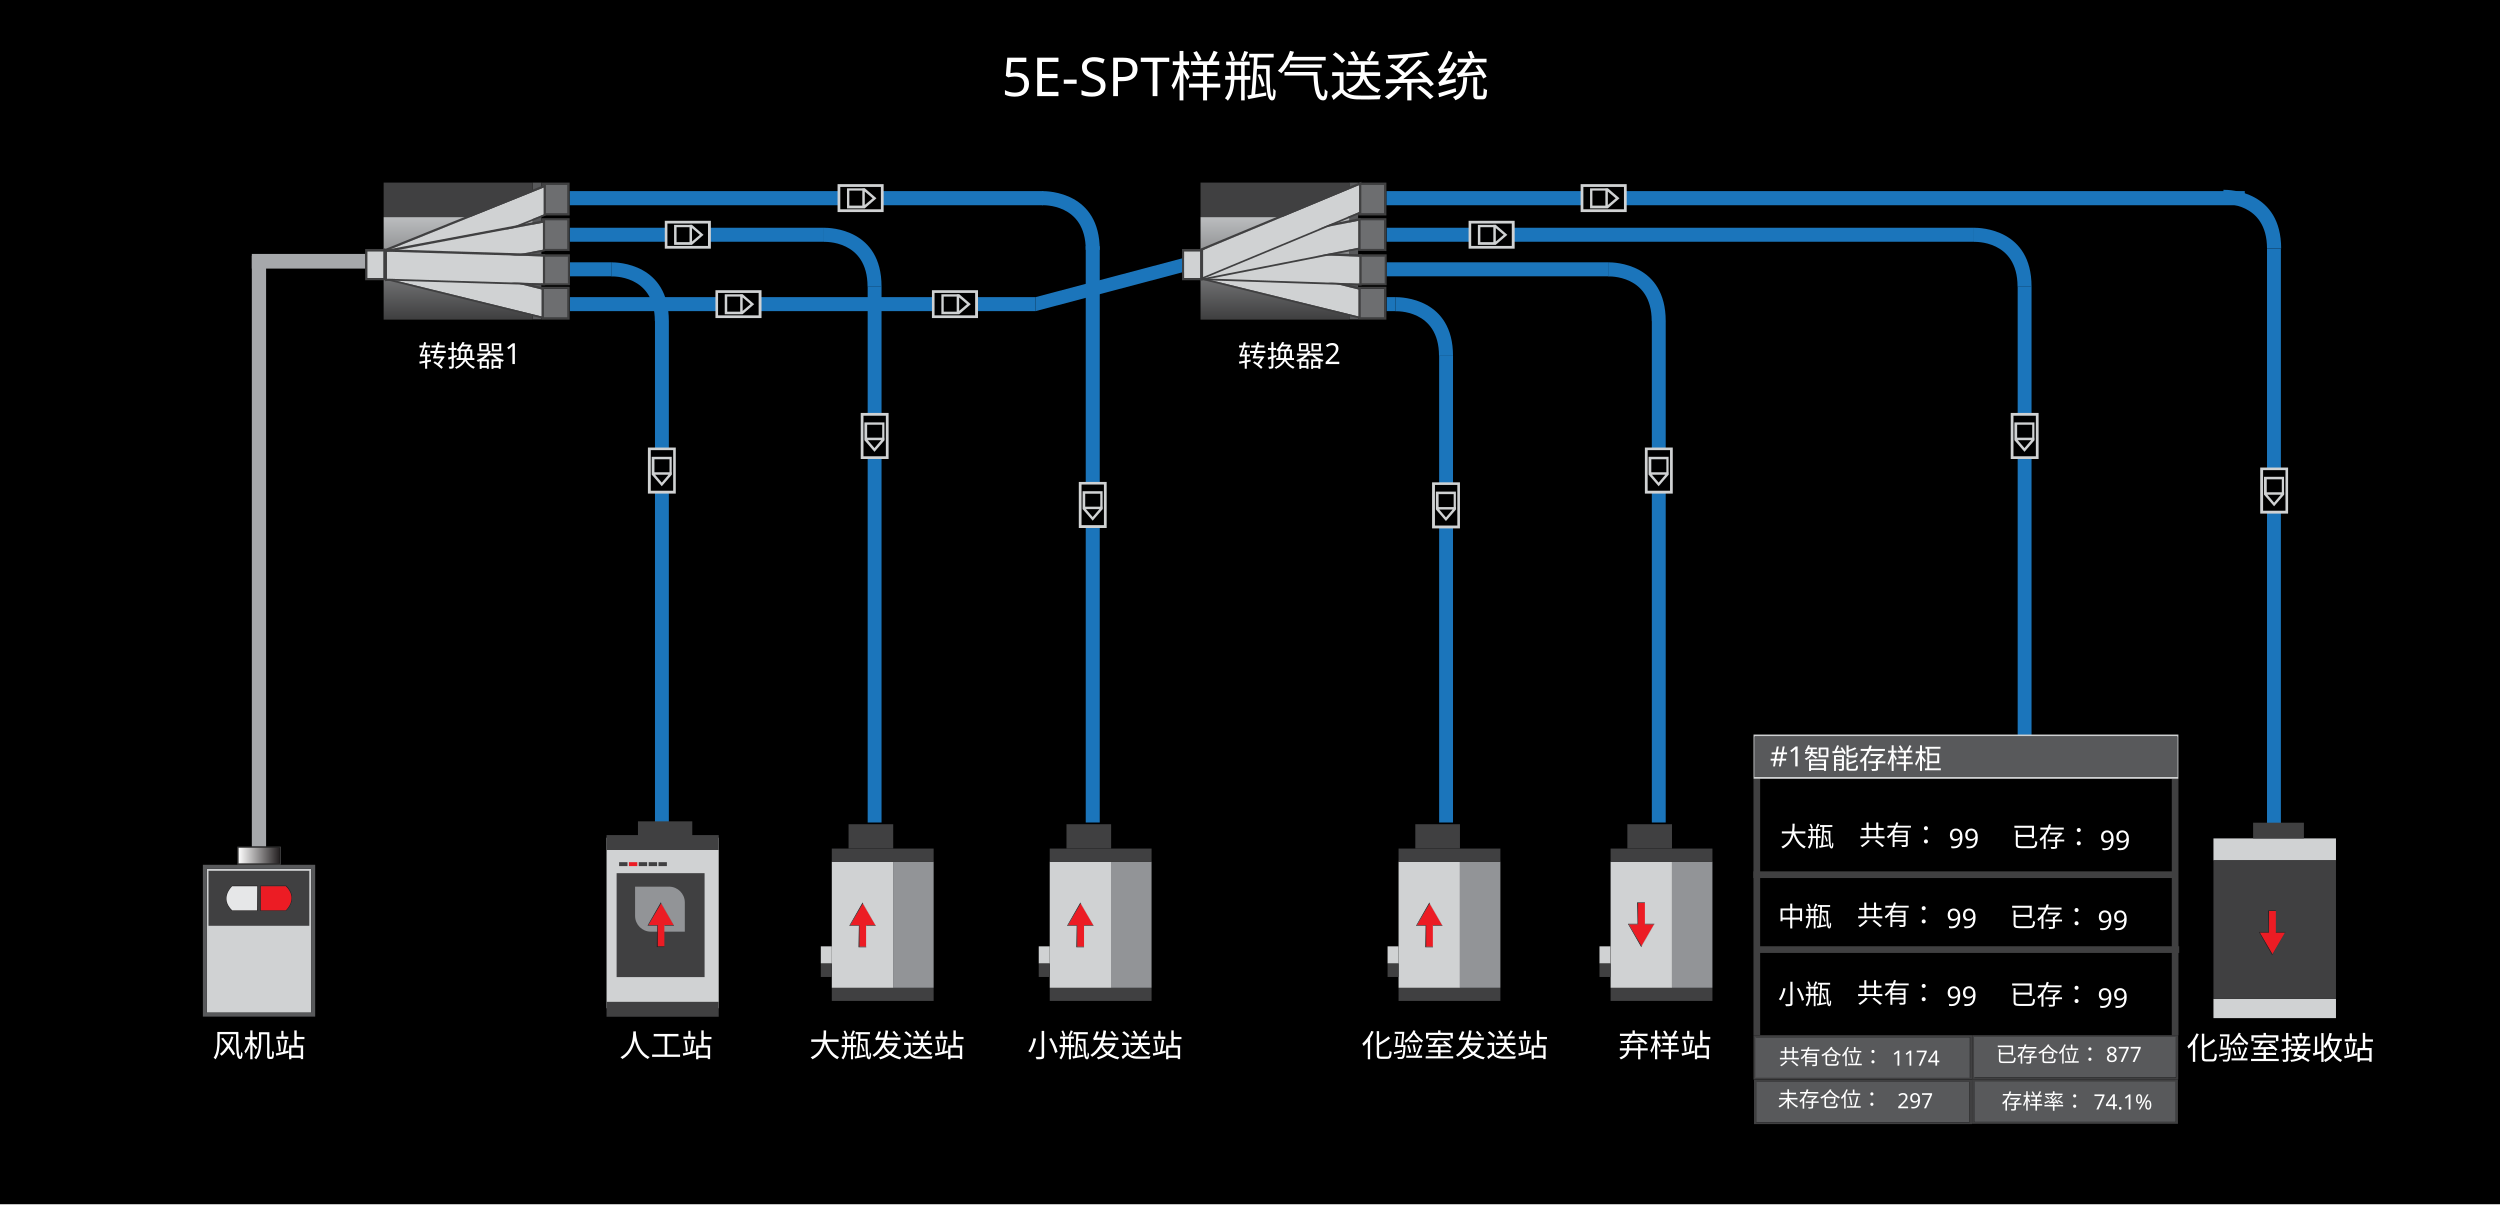
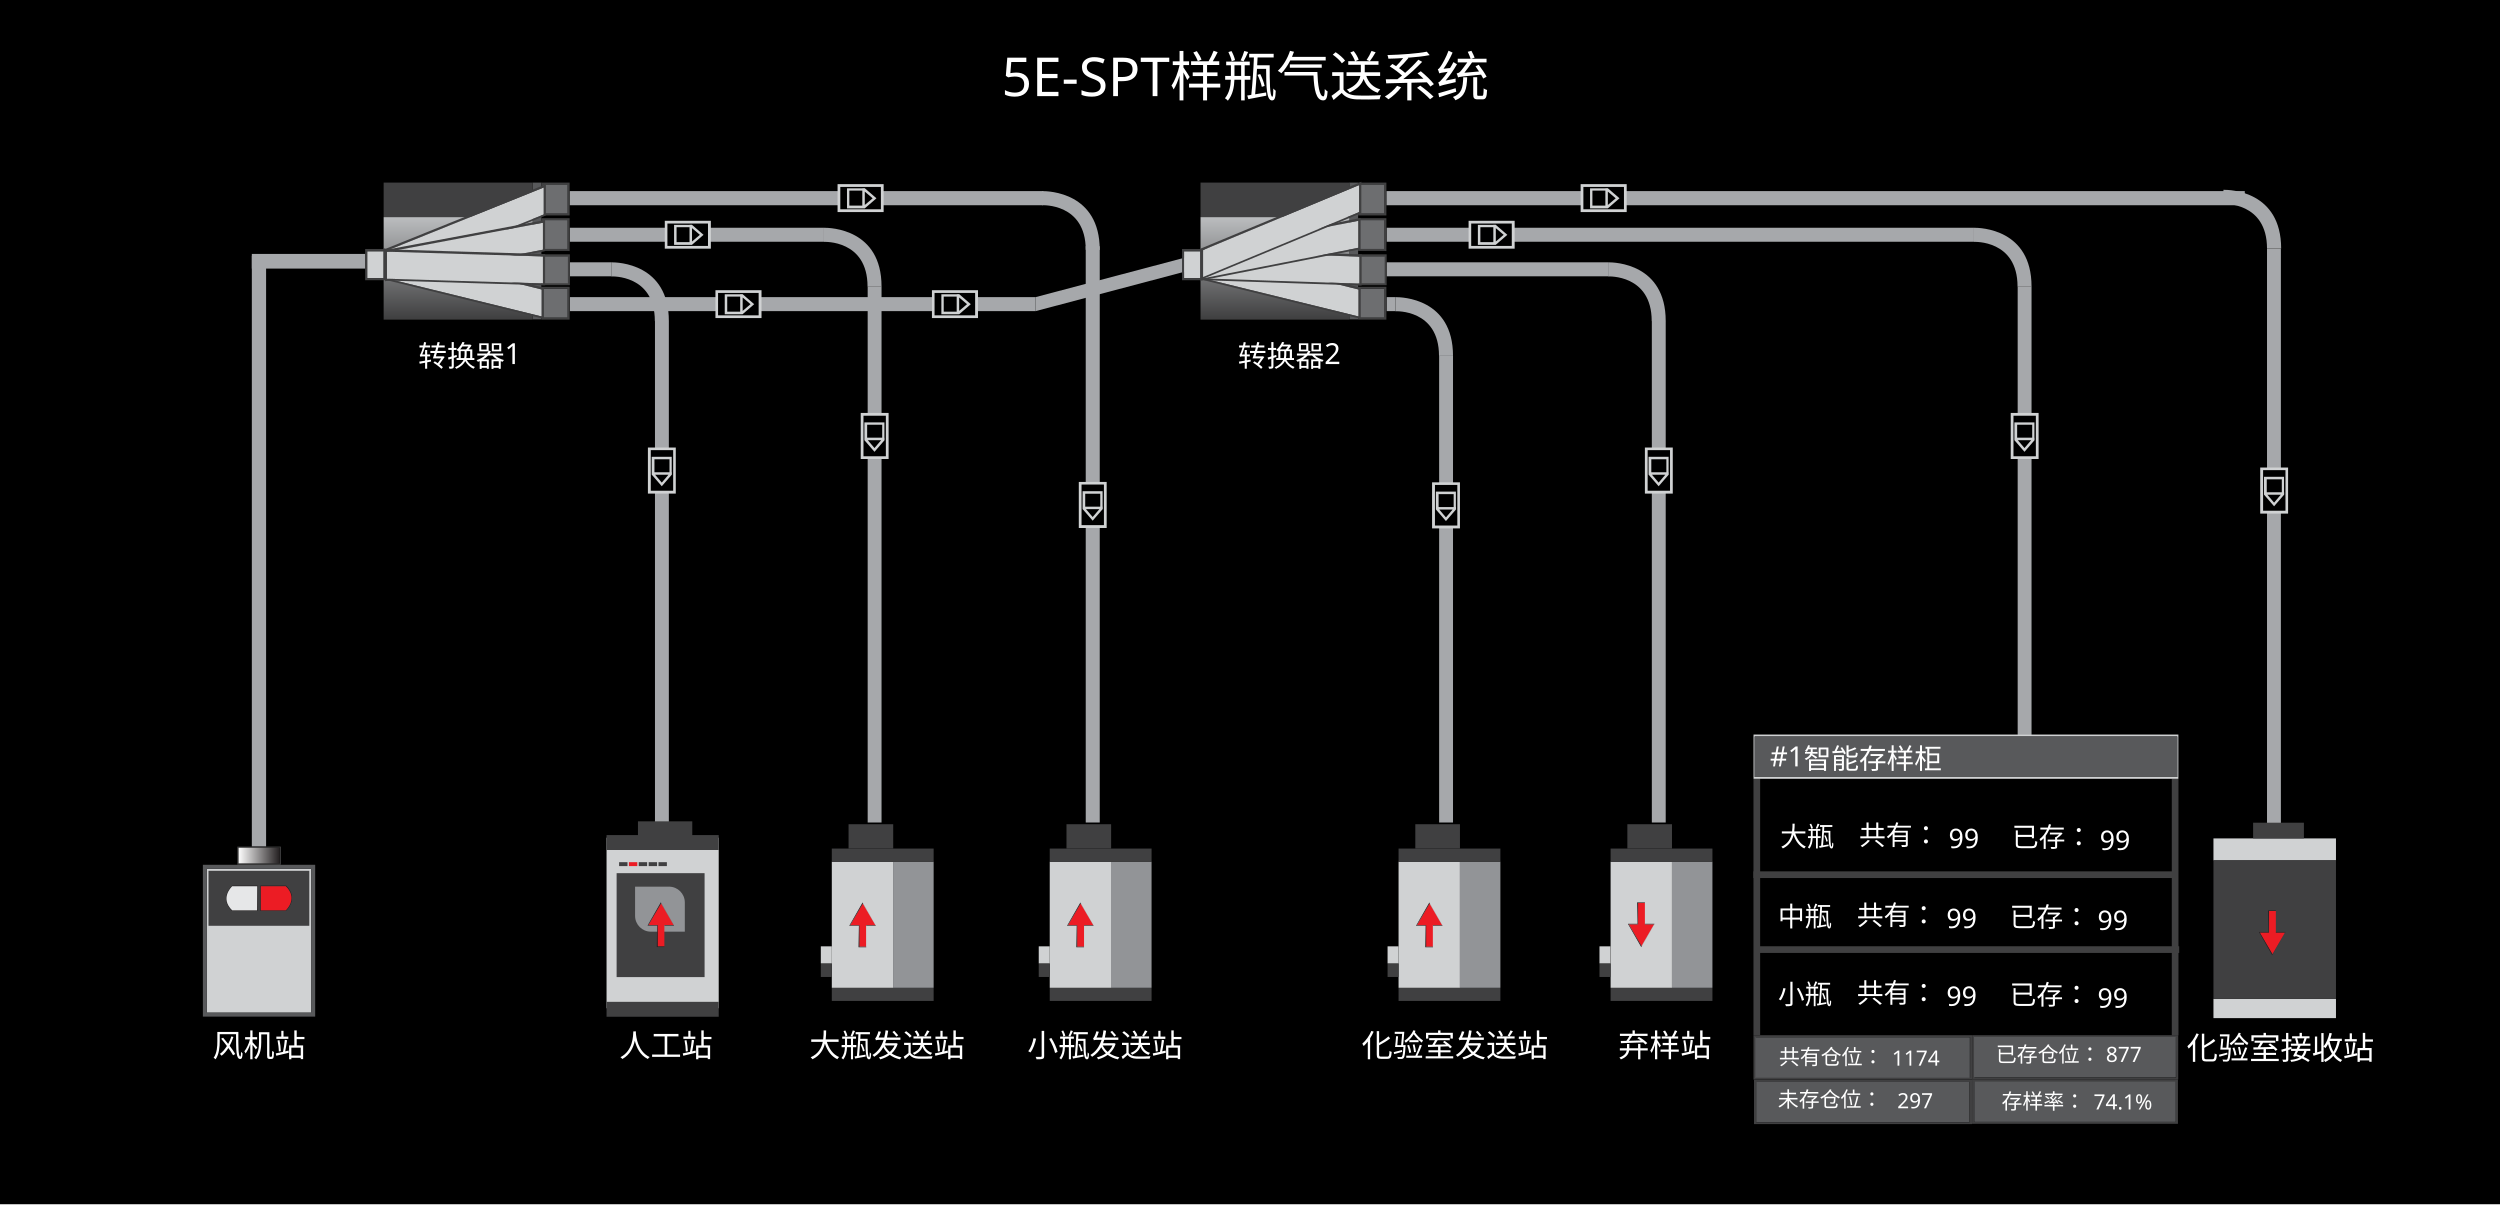
<svg xmlns="http://www.w3.org/2000/svg" xml:space="preserve" style="enable-background:new 0 0 1910 920;" viewBox="0 0 1910 920" y="0px" x="0px" id="svg2" version="1.1">
  <defs id="defs396">
    <linearGradient id="rect138_2_" gradientUnits="userSpaceOnUse" x1="153.655" y1="711.402" x2="177.979" y2="711.402" gradientTransform="matrix(1.3037,0,0,1.3173,-18.2914,-283.4691)">
      <stop offset="0" style="stop-color:#FFFFFF" id="stop16" />
      <stop offset="1" style="stop-color:#231F20" id="stop18" />
    </linearGradient>
  </defs>
  <style id="style2" type="text/css">
	.st0{fill:#FFFFFF;}
	.st1{font-family:'MicrosoftYaHei';}
	.st2{font-size:41.104px;}
	.st3{fill:#A6A8AB;}
	.st4{font-family:'AdobeSongStd-Light-GBpc-EUC-H';}
	.st5{font-size:22.266px;}
	.st6{font-size:24px;}
	.st7{fill:#D0D2D3;}
	.st8{fill:#58595B;}
	.st9{fill:#404041;}
	.st10{fill:url(#rect138_2_);}
	.st11{fill:#231F20;}
	.st12{fill:#EC1C24;}
	.st13{fill:#E6E7E8;}
	.st14{fill:#414042;}
	.st15{fill:#1B75BB;}
	.st16{fill:url(#rect121_2_);}
	.st17{fill:#6D6E70;}
	.st18{fill:#FFFFFF;enable-background:new    ;}
	.st19{font-size:18.321px;}
	.st20{fill:#EE4036;enable-background:new    ;}
	.st21{fill:url(#rect121_3_);}
	.st22{fill:#929497;}
</style>
  <rect height="920" width="1910" id="rect388">
</rect>
  <text style="line-height:0%" class="st0 st1 st2" transform="matrix(0.9897,0,0,1,765.2043,73.4365)" id="text217-4">5E-SPT样瓶气送系统</text>
  <rect height="451.3" width="10.9" class="st3" y="195.4" x="192.4" id="rect106_1_" />
  <rect height="11.2" width="86.7" class="st3" y="194" x="192.4" id="rect112_1_" />
  <text style="line-height:0%" id="text10" class="st0 st4 st5" transform="matrix(0.9897,0,0,1,319.4244,280.0122)">转换器1</text>
  <text style="line-height:0%" class="st0 st1 st6" transform="matrix(0.9897,0,0,1,162.2741,807.3887)" id="text205_1_">风机站</text>
  <rect id="rect127_1_" x="158" y="663.7" class="st7" width="79.7" height="110" />
  <path id="path397_1_" class="st8" d="m 158,773.6 h 79.7 V 663.7 H 158 Z m -3,3.1 v -116 h 85.8 v 116 z" />
  <rect id="rect129_1_" x="159.3" y="665.3" class="st9" width="77" height="42" />
  <polygon style="fill:url(#rect138_2_)" id="rect138_1_" class="st10" points="213.7,659.8 213.7,647.5 182.1,647.5 182.1,659.8 " />
  <path id="path401_1_" class="st9" d="m 182.1,659.8 h 31.7 v -12.4 h -31.7 z m 32.1,0.9 h -32.5 -0.4 v -0.4 -13.1 -0.4 h 0.4 32.5 0.4 v 0.4 13.1 0.4 z" />
  <path id="path412_1_" class="st11" d="m 218.4,695.9 h -19.3 -0.2 v -0.2 -18.9 -0.2 h 0.2 19.3 0.1 0.1 c 10.2,9.9 0,19.1 0,19.1 l -0.2,0.2 z m -19.1,-0.4 h 19 c 0.8,-0.8 9.4,-9.3 0,-18.4 h -19 z" />
  <path id="path414_1_" class="st12" d="m 199.3,695.5 h 19 c 0.8,-0.8 9.4,-9.3 0,-18.4 h -19 z" />
  <path id="path416_1_" class="st11" d="m 177.4,676.6 h 19.3 0.2 v 0.2 18.9 0.2 h -0.2 -19.3 -0.1 -0.1 c -10.2,-9.9 0,-19.1 0,-19.1 l 0.2,-0.2 z m 19.1,0.5 h -19.1 c -0.8,0.8 -9.4,9.3 0,18.4 h 19 z" />
  <path id="path418_1_" class="st13" d="m 196.5,677.1 h -19.1 c -0.8,0.8 -9.4,9.3 0,18.4 h 19 z" />
  <g id="g3516_1_" transform="matrix(1.229942,0,0,1.242713,-20.75129,9.040233)" style="display:none">
    <path id="path471_1_" class="st14" d="m 184.5,588 c 0,1.3 -0.3,2.5 -1,3.6 l 10.8,6.6 c -3.4,5.4 -9.2,9.1 -16,9.3 L 178,594.8 c -1.3,0 -2.5,-0.3 -3.6,-1 l -6.6,10.8 c -5.4,-3.4 -9.1,-9.2 -9.3,-16 l 12.8,-0.3 c 0,-1.3 0.3,-2.5 1,-3.6 l -10.8,-6.6 c 3.4,-5.4 9.3,-9.1 16,-9.2 l 0.3,12.7 c 1.3,0 2.5,0.3 3.6,1 l 6.6,-10.8 c 5.4,3.4 9.1,9.2 9.2,16 z" />
  </g>
-   <polygon points="467,200.4 467,211.1 435.4,211.1 435.4,200.4 " class="st15" id="polygon473_1_" />
-   <polygon points="500.4,245.2 511,245.2 511,628.4 500.4,628.4 " class="st15" id="polygon475_12_" />
-   <polygon points="829.5,188.1 840.2,188.1 840.2,628.4 829.5,628.4 " class="st15" id="polygon475_11_" />
-   <path d="M467,200.4c5.1,0,44,1,44,44.9h-10.7  c0-35.8-33.2-34.1-33.3-34.1V200.4L467,200.4z" class="st15" id="path477_15_" />
-   <path d="M796.2,146c5.1,0,44,1,44,44.9h-10.7  c0-35.8-33.2-34.1-33.3-34.1V146L796.2,146z" class="st15" id="path477_12_" />
-   <polygon points="797,146 797,156.8 435.2,156.8 435.2,146 " class="st15" id="polygon806_15_" />
-   <polygon points="791.2,227 791.2,237.7 435.4,237.7 435.4,227 " class="st15" id="polygon806_13_" />
+   <polygon points="467,200.4 467,211.1 435.4,211.1 435.4,200.4 " class="st15" id="polygon473_1_" style="fill:#a6a8ab;fill-opacity:1" />
+   <polygon points="500.4,245.2 511,245.2 511,628.4 500.4,628.4 " class="st15" id="polygon475_12_" style="fill:#a6a8ab;fill-opacity:1" />
+   <polygon points="829.5,188.1 840.2,188.1 840.2,628.4 829.5,628.4 " class="st15" id="polygon475_11_" style="fill:#a6a8ab;fill-opacity:1" />
+   <path d="M467,200.4c5.1,0,44,1,44,44.9h-10.7  c0-35.8-33.2-34.1-33.3-34.1V200.4L467,200.4z" class="st15" id="path477_15_" style="fill:#a6a8ab;fill-opacity:1" />
+   <path d="M796.2,146c5.1,0,44,1,44,44.9h-10.7  c0-35.8-33.2-34.1-33.3-34.1V146L796.2,146z" class="st15" id="path477_12_" style="fill:#a6a8ab;fill-opacity:1" />
+   <polygon points="797,146 797,156.8 435.2,156.8 435.2,146 " class="st15" id="polygon806_15_" style="fill:#a6a8ab;fill-opacity:1" />
+   <polygon points="791.2,227 791.2,237.7 435.4,237.7 435.4,227 " class="st15" id="polygon806_13_" style="fill:#a6a8ab;fill-opacity:1" />
  <rect height="104.5" width="6.7" class="st8" y="139.5" x="406.9" id="rect108_8_" />
  <path d="M415.1,163.1h18.5v-22h-18.5V163.1z M434.4,164.6h-20h-0.8  v-0.8v-23.5v-0.8h0.8h20h0.8v0.8v23.5v0.8H434.4z" class="st9" id="path730_4_" />
  <path d="M415.1,190.2h18.5v-22h-18.5V190.2z M434.4,191.7h-20h-0.8  V191v-23.5v-0.8h0.8h20h0.8v0.8V191v0.8H434.4z" class="st9" id="path732_4_" />
  <rect height="26.4" width="113.8" class="st9" y="139.5" x="293.1" id="rect114_4_" />
  <linearGradient gradientTransform="matrix(1.3037 0 0 1.3173 -18.2914 -283.4691)" y2="400.538" x2="282.486" y1="341.157" x1="282.486" gradientUnits="userSpaceOnUse" id="rect121_2_">
    <stop id="stop42" style="stop-color:#BBBDBF" offset="0" />
    <stop id="stop44" style="stop-color:#404041" offset="0.988" />
    <stop id="stop46" style="stop-color:#404041" offset="1" />
  </linearGradient>
  <polygon points="293.1,165.9 293.1,244.2 406.9,244.2 406.9,165.9 " class="st16" id="rect121_1_" />
  <rect height="22" width="18.5" class="st17" y="141.1" x="415.1" id="rect110_4_" />
  <rect height="22" width="18.5" class="st17" y="168.2" x="415.1" id="rect110_48_4_" />
  <path d="M415.1,242.6h18.5v-22.1h-18.5V242.6z M434.4,244.2h-20  h-0.8v-0.8v-23.5v-0.8h0.8h20h0.8v0.8v23.5v0.8H434.4z" class="st9" id="_126014344_4_" />
  <rect height="22" width="18.5" class="st17" y="220.6" x="415.1" id="rect110_49_4_" />
  <path d="M415.4,216.5h18.4v-20.6h-18.4V216.5z M434.6,217.9  h-19.9h-0.8v-0.8v-22v-0.8h0.8h19.9h0.8v0.8v22v0.8H434.6z" class="st9" id="_126014344-1_4_" />
  <rect height="20.7" width="18.5" class="st17" y="195.9" x="415.4" id="rect110_48-4_4_" />
  <g id="g66">
    <path id="path60" d="M675.1,140.7v21.3c-19.4,0-15.6,0-35.2,0v-21.3C659.5,140.7,655.7,140.7,675.1,140.7z" class="st7" />
    <path id="path62" d="M642,159.9h31c0-5.2,0-11.8,0-17.1h-31C642,149.3,642,153.6,642,159.9z" />
    <path id="path64" d="M658.9,143.9h-11.8v15.3h11.8h1.8l0,0l8.9-7.7l-8.9-7.7l0,0l0,0h-1.8V143.9z M660.7,146.4l6,5.1l-6,5.1V146.4z    M648.9,145.6h9.9v11.5h-9.9V145.6z" class="st7" />
  </g>
  <g id="g74">
    <path id="path68" d="M516.3,377.1H495c0-19.4,0-15.6,0-35.2h21.3C516.3,361.5,516.3,357.7,516.3,377.1z" class="st7" />
    <path id="path70" d="M497.2,343.9v31c5.2,0,11.8,0,17.1,0v-31C507.8,343.9,503.5,343.9,497.2,343.9z" />
    <path id="path72" d="M513.2,360.8V349h-15.3v11.8v1.8l0,0l7.7,8.9l7.7-8.9l0,0l0,0v-1.8H513.2z M510.7,362.7l-5.1,6l-5.1-6H510.7z    M511.5,350.9v9.9H500v-9.9H511.5z" class="st7" />
  </g>
-   <polygon points="1228.6,200.4 1228.6,211.1 1059.4,211.1 1059.4,200.4 " class="st15" id="polygon473_5_" />
-   <polygon points="1262,245.2 1272.6,245.2 1272.6,628.4 1262,628.4 " class="st15" id="polygon475_15_" />
-   <path d="M1228.6,200.4c5.1,0,44,1,44,44.9h-10.7  c0-35.8-33.2-34.1-33.3-34.1V200.4L1228.6,200.4z" class="st15" id="path477_17_" />
+   <polygon points="1228.6,200.4 1228.6,211.1 1059.4,211.1 1059.4,200.4 " class="st15" id="polygon473_5_" style="fill:#a6a8ab;fill-opacity:1" />
+   <polygon points="1262,245.2 1272.6,245.2 1272.6,628.4 1262,628.4 " class="st15" id="polygon475_15_" style="fill:#a6a8ab;fill-opacity:1" />
+   <path d="M1228.6,200.4c5.1,0,44,1,44,44.9h-10.7  c0-35.8-33.2-34.1-33.3-34.1V200.4L1228.6,200.4z" class="st15" id="path477_17_" style="fill:#a6a8ab;fill-opacity:1" />
  <g id="g85">
    <path id="path79" d="M1278,377.1h-21.3c0-19.4,0-15.6,0-35.2h21.3C1278,361.5,1278,357.7,1278,377.1z" class="st7" />
    <path id="path81" d="M1258.8,343.9v31c5.2,0,11.8,0,17.1,0v-31C1269.4,343.9,1265.1,343.9,1258.8,343.9z" />
    <path id="path83" d="M1274.8,360.8V349h-15.3v11.8v1.8l0,0l7.7,8.9l7.7-8.9l0,0l0,0v-1.8H1274.8z M1272.3,362.7l-5.1,6l-5.1-6   H1272.3z M1273.1,350.9v9.9h-11.5v-9.9H1273.1z" class="st7" />
  </g>
-   <polygon id="polygon473_6_" class="st15" points="1059.4,237.7 1059.4,227 1066.1,227 1066.1,237.7 " />
-   <polygon id="polygon475_16_" class="st15" points="1110.1,628.4 1099.5,628.4 1099.5,271.8 1110.1,271.8 " />
-   <path id="path477_18_" class="st15" d="m 1066.1,227 c 5.1,0 44,1 44,44.9 h -10.7 c 0,-35.8 -33.2,-34.1 -33.3,-34.1 z" />
+   <polygon id="polygon473_6_" class="st15" points="1059.4,237.7 1059.4,227 1066.1,227 1066.1,237.7 " style="fill:#a6a8ab;fill-opacity:1" />
+   <polygon id="polygon475_16_" class="st15" points="1110.1,628.4 1099.5,628.4 1099.5,271.8 1110.1,271.8 " style="fill:#a6a8ab;fill-opacity:1" />
+   <path id="path477_18_" class="st15" d="m 1066.1,227 c 5.1,0 44,1 44,44.9 h -10.7 c 0,-35.8 -33.2,-34.1 -33.3,-34.1 z" style="fill:#a6a8ab;fill-opacity:1" />
  <g id="g96">
    <path class="st7" d="m 1115.4,403.7 h -21.3 c 0,-19.4 0,-15.6 0,-35.2 h 21.3 c 0,19.6 0,15.8 0,35.2 z" id="path90" />
    <path d="m 1096.3,370.5 v 31 c 5.2,0 11.8,0 17.1,0 v -31 c -6.5,0 -10.8,0 -17.1,0 z" id="path92" />
    <path class="st7" d="M 1112.3,387.4 V 375.6 H 1097 v 11.8 1.8 0 l 7.7,8.9 7.7,-8.9 v 0 0 -1.8 z m -2.5,1.9 -5.1,6 -5.1,-6 z m 0.8,-11.8 v 9.9 h -11.5 v -9.9 z" id="path94" />
  </g>
-   <polygon points="629.5,174 629.5,184.7 435.4,184.7 435.4,174 " class="st15" id="polygon473_2_" />
-   <polygon points="909.9,195.6 909.9,206.3 791.2,237.7 791.2,227 " class="st15" id="polygon473_3_" />
-   <polygon points="662.9,218.8 673.5,218.8 673.5,628.4 662.9,628.4 " class="st15" id="polygon475_13_" />
-   <path d="M629.5,174c5.1,0,44,1,44,44.9h-10.7  c0-35.8-33.2-34.1-33.3-34.1V174L629.5,174z" class="st15" id="path477_16_" />
+   <polygon points="629.5,174 629.5,184.7 435.4,184.7 435.4,174 " class="st15" id="polygon473_2_" style="fill:#a6a8ab;fill-opacity:1" />
+   <polygon points="909.9,195.6 909.9,206.3 791.2,237.7 791.2,227 " class="st15" id="polygon473_3_" style="fill:#a6a8ab;fill-opacity:1" />
+   <polygon points="662.9,218.8 673.5,218.8 673.5,628.4 662.9,628.4 " class="st15" id="polygon475_13_" style="fill:#a6a8ab;fill-opacity:1" />
+   <path d="M629.5,174c5.1,0,44,1,44,44.9h-10.7  c0-35.8-33.2-34.1-33.3-34.1V174L629.5,174z" class="st15" id="path477_16_" style="fill:#a6a8ab;fill-opacity:1" />
  <g id="g110">
    <path id="path104" d="M678.9,350.7h-21.3c0-19.4,0-15.6,0-35.2h21.3C678.9,335.1,678.9,331.3,678.9,350.7z" class="st7" />
    <path id="path106" d="M659.7,317.6v31c5.2,0,11.8,0,17.1,0v-31C670.3,317.6,666,317.6,659.7,317.6z" />
    <path id="path108" d="M675.7,334.5v-11.8h-15.3v11.8v1.8l0,0l7.7,8.9l7.7-8.9l0,0l0,0v-1.8H675.7z M673.2,336.3l-5.1,6l-5.1-6H673.2   z M674,324.5v9.9h-11.5v-9.9H674z" class="st7" />
  </g>
  <g id="g118">
    <path id="path112" d="M845.5,403.4h-21.3c0-19.4,0-15.6,0-35.2h21.3C845.5,387.8,845.5,384,845.5,403.4z" class="st7" />
    <path id="path114" d="M826.3,370.2v31c5.2,0,11.8,0,17.1,0v-31C837,370.2,832.6,370.2,826.3,370.2z" />
    <path id="path116" d="M842.4,387.1v-11.8h-15.3v11.8v1.8l0,0l7.7,8.9l7.7-8.9l0,0l0,0v-1.8H842.4z M839.9,389l-5.1,6l-5.1-6H839.9z    M840.6,377.2v9.9h-11.5v-9.9H840.6z" class="st7" />
  </g>
-   <polygon transform="translate(49.8,1.8)" points="1692.8,188.1 1692.8,628.4 1682.2,628.4 1682.2,188.1 " class="st15" id="polygon475_14_" />
-   <path d="m 1698.8,145 c 5.1,0 44,1 44,44.9 H 1732 c 0,-35.8 -33.2,-34.1 -33.3,-34.1 V 145 Z" class="st15" id="path477_14_" />
-   <polygon transform="matrix(1.110795,0,0,1,-117.354,0)" points="1649.6,156.8 1059.2,156.8 1059.2,146 1649.6,146 " class="st15" id="polygon806_12_" />
+   <polygon transform="translate(49.8,1.8)" points="1692.8,188.1 1692.8,628.4 1682.2,628.4 1682.2,188.1 " class="st15" id="polygon475_14_" style="fill:#a6a8ab;fill-opacity:1" />
+   <path d="m 1698.8,145 c 5.1,0 44,1 44,44.9 H 1732 c 0,-35.8 -33.2,-34.1 -33.3,-34.1 V 145 Z" class="st15" id="path477_14_" style="fill:#a6a8ab;fill-opacity:1" />
+   <polygon transform="matrix(1.110795,0,0,1,-117.354,0)" points="1649.6,156.8 1059.2,156.8 1059.2,146 1649.6,146 " class="st15" id="polygon806_12_" style="fill:#a6a8ab;fill-opacity:1" />
  <g id="g129">
    <path id="path123" d="M1242.8,140.7v21.3c-19.4,0-15.6,0-35.2,0v-21.3C1227.2,140.7,1223.4,140.7,1242.8,140.7z" class="st7" />
    <path id="path125" d="M1209.7,159.9h31c0-5.2,0-11.8,0-17.1h-31C1209.7,149.3,1209.7,153.6,1209.7,159.9z" />
    <path id="path127" d="M1226.6,143.9h-11.8v15.3h11.8h1.8l0,0l8.9-7.7l-8.9-7.7l0,0l0,0h-1.8V143.9z M1228.4,146.4l6,5.1l-6,5.1   V146.4z M1216.6,145.6h9.9v11.5h-9.9V145.6z" class="st7" />
  </g>
-   <polygon points="1508.1,174 1508.1,184.7 1059.4,184.7 1059.4,174 " class="st15" id="polygon473_4_" />
-   <polygon transform="matrix(1,0,0,0.8617048,0,30.25899)" points="1552.1,218.8 1552.1,616.5 1541.5,616.5 1541.5,218.8 " class="st15" id="polygon475_10_" />
-   <path d="M1508.1,174c5.1,0,44,1,44,44.9h-10.7  c0-35.8-33.2-34.1-33.3-34.1V174L1508.1,174z" class="st15" id="path477_13_" />
+   <polygon points="1508.1,174 1508.1,184.7 1059.4,184.7 1059.4,174 " class="st15" id="polygon473_4_" style="fill:#a6a8ab;fill-opacity:1" />
+   <polygon transform="matrix(1,0,0,0.8617048,0,30.25899)" points="1552.1,218.8 1552.1,616.5 1541.5,616.5 1541.5,218.8 " class="st15" id="polygon475_10_" style="fill:#a6a8ab;fill-opacity:1" />
+   <path d="M1508.1,174c5.1,0,44,1,44,44.9h-10.7  c0-35.8-33.2-34.1-33.3-34.1V174L1508.1,174z" class="st15" id="path477_13_" style="fill:#a6a8ab;fill-opacity:1" />
  <g id="g140">
    <path id="path134" d="M1557.5,350.7h-21.3c0-19.4,0-15.6,0-35.2h21.3C1557.5,335.1,1557.5,331.3,1557.5,350.7z" class="st7" />
    <path id="path136" d="M1538.3,317.6v31c5.2,0,11.8,0,17.1,0v-31C1548.9,317.6,1544.6,317.6,1538.3,317.6z" />
    <path id="path138" d="M1554.3,334.5v-11.8h-15.3v11.8v1.8l0,0l7.7,8.9l7.7-8.9l0,0l0,0v-1.8H1554.3z M1551.8,336.3l-5.1,6l-5.1-6   H1551.8z M1552.6,324.5v9.9h-11.5v-9.9H1552.6z" class="st7" />
  </g>
  <g transform="translate(50,-11)" id="g148">
    <path id="path142" d="m 1698.1,403.4 h -21.3 c 0,-19.4 0,-15.6 0,-35.2 h 21.3 c 0,19.6 0,15.8 0,35.2 z" class="st7" />
    <path id="path144" d="m 1679,370.2 v 31 c 5.2,0 11.8,0 17.1,0 v -31 c -6.5,0 -10.9,0 -17.1,0 z" />
    <path id="path146" d="m 1695,387.1 v -11.8 h -15.3 v 11.8 1.8 0 l 7.7,8.9 7.7,-8.9 v 0 0 -1.8 z m -2.5,1.9 -5.1,6 -5.1,-6 z m 0.8,-11.8 v 9.9 h -11.5 v -9.9 z" class="st7" />
  </g>
  <g id="g156">
    <path id="path150" d="M581.8,221.7V243c-19.4,0-15.6,0-35.2,0v-21.3C566.2,221.7,562.4,221.7,581.8,221.7z" class="st7" />
    <path id="path152" d="M548.6,240.9h31c0-5.2,0-11.8,0-17.1h-31C548.6,230.3,548.6,234.6,548.6,240.9z" />
    <path id="path154" d="M565.5,224.8h-11.8v15.3h11.8h1.8l0,0l8.9-7.7l-8.9-7.7l0,0l0,0h-1.8V224.8z M567.4,227.3l6,5.1l-6,5.1V227.3z    M555.6,226.6h9.9v11.5h-9.9V226.6z" class="st7" />
  </g>
  <g id="g164">
    <path id="path158" d="M747.2,221.7V243c-19.4,0-15.6,0-35.2,0v-21.3C731.6,221.7,727.8,221.7,747.2,221.7z" class="st7" />
    <path id="path160" d="M714,240.9h31c0-5.2,0-11.8,0-17.1h-31C714,230.3,714,234.6,714,240.9z" />
    <path id="path162" d="M731,224.8h-11.8v15.3H731h1.8l0,0l8.9-7.7l-8.9-7.7l0,0l0,0H731V224.8z M732.8,227.3l6,5.1l-6,5.1V227.3z    M721,226.6h9.9v11.5H721V226.6z" class="st7" />
  </g>
  <g transform="matrix(1.201777,0,0,1.242713,-16.30015,9.040233)" id="g4554_12_">
    <rect height="16.6" width="10.5" class="st7" y="147.2" x="247" id="rect172_12_">
	</rect>
    <path d="M247,163.8h10.4v-16.6H247V163.8L247,163.8z M258.1,165   h-11.7h-0.7v-0.7v-17.8v-0.7h0.7h11.7h0.7v0.7v17.8v0.7H258.1z" class="st9" id="path737_12_" />
  </g>
  <g transform="matrix(1.201777,0,0,1.242713,-16.30015,9.040233)" id="g4554_11_">
    <polygon points="258.7,147.1 358,170.7 358,187.3 258.7,163.7  " class="st7" id="rect172_11_">
	</polygon>
    <path d="M258.7,163.7l99.2,23.6v-16.6l-99.2-23.6L258.7,163.7   L258.7,163.7z M358.6,188.6l-100.4-23.9l-0.7-0.1v-0.7v-17.8v-0.7l0.7,0.1l100.4,23.9l0.7,0.1v0.7v17.8v0.7L358.6,188.6z" class="st9" id="path737_11_" />
  </g>
  <text style="line-height:0%" id="text172" class="st0 st4 st5" transform="matrix(0.9897,0,0,1,945.6368,280.0122)">转换器2</text>
  <rect height="104.5" width="6.7" class="st8" y="139.5" x="1030.9" id="rect108_9_" />
  <path d="M1039.1,163.1h18.5v-22h-18.5V163.1z M1058.4,164.6h-20h-0.8  v-0.8v-23.5v-0.8h0.8h20h0.8v0.8v23.5v0.8H1058.4z" class="st9" id="path730_5_" />
  <path d="M1039.1,190.2h18.5v-22h-18.5V190.2z M1058.4,191.7h-20h-0.8  V191v-23.5v-0.8h0.8h20h0.8v0.8V191v0.8H1058.4z" class="st9" id="path732_5_" />
  <rect height="26.4" width="113.8" class="st9" y="139.5" x="917.2" id="rect114_5_" />
  <linearGradient gradientTransform="matrix(1.3037 0 0 1.3173 -18.2914 -283.4691)" y2="400.538" x2="761.159" y1="341.157" x1="761.159" gradientUnits="userSpaceOnUse" id="rect121_3_">
    <stop id="stop178" style="stop-color:#BBBDBF" offset="0" />
    <stop id="stop180" style="stop-color:#404041" offset="0.988" />
    <stop id="stop182" style="stop-color:#404041" offset="1" />
  </linearGradient>
  <polygon points="917.2,165.9 917.2,244.2 1030.9,244.2 1030.9,165.9 " class="st21" id="rect121_12_" />
  <rect height="22" width="18.5" class="st17" y="141.1" x="1039.1" id="rect110_5_" />
  <rect height="22" width="18.5" class="st17" y="168.2" x="1039.1" id="rect110_48_5_" />
  <path d="M1039.1,242.6h18.5v-22.1h-18.5V242.6z M1058.4,244.2h-20  h-0.8v-0.8v-23.5v-0.8h0.8h20h0.8v0.8v23.5v0.8H1058.4z" class="st9" id="_126014344_5_" />
  <rect height="22" width="18.5" class="st17" y="220.6" x="1039.1" id="rect110_49_5_" />
  <path d="M1039.5,216.5h18.4v-20.6h-18.4V216.5z M1058.6,217.9  h-19.9h-0.8v-0.8v-22v-0.8h0.8h19.9h0.8v0.8v22v0.8H1058.6z" class="st9" id="_126014344-1_5_" />
  <rect height="20.7" width="18.5" class="st17" y="195.9" x="1039.5" id="rect110_48-4_5_" />
  <g transform="matrix(1.201777,0,0,1.242713,-16.30015,9.040233)" id="g4554_14_">
    <rect height="16.6" width="10.5" class="st7" y="147.2" x="766.3" id="rect172_14_">
	</rect>
    <path d="M766.3,163.8h10.4v-16.6h-10.4V163.8L766.3,163.8z    M777.4,165h-11.7H765v-0.7v-17.8v-0.7h0.7h11.7h0.7v0.7v17.8v0.7H777.4z" class="st9" id="path737_14_" />
  </g>
  <g transform="matrix(1.201777,0,0,1.242713,-16.30015,9.040233)" id="g4554_13_">
    <polygon points="778,147.1 877.3,170.7 877.3,187.3 778,163.7  " class="st7" id="rect172_13_">
	</polygon>
    <path d="M778,163.7l99.2,23.6v-16.6L778,147.1V163.7L778,163.7z    M877.9,188.6l-100.4-23.9l-0.7-0.1v-0.7v-17.8v-0.7l0.7,0.1l100.4,23.9l0.7,0.1v0.7v17.8v0.7L877.9,188.6z" class="st9" id="path737_13_" />
  </g>
  <g id="g204">
    <path id="path198" d="M1157.2,168.7V190c-19.4,0-15.6,0-35.2,0v-21.3C1141.6,168.7,1137.8,168.7,1157.2,168.7z" class="st7" />
    <path id="path200" d="M1124,187.9h31c0-5.2,0-11.8,0-17.1h-31C1124,177.2,1124,181.6,1124,187.9z" />
    <path id="path202" d="M1140.9,171.8h-11.8v15.3h11.8h1.8l0,0l8.9-7.7l-8.9-7.7l0,0l0,0h-1.8V171.8z M1142.8,174.3l6,5.1l-6,5.1   V174.3z M1131,173.6h9.9V185h-9.9V173.6z" class="st7" />
  </g>
  <g id="g212">
    <path id="path206" d="M543.1,168.7V190c-19.4,0-15.6,0-35.2,0v-21.3C527.5,168.7,523.7,168.7,543.1,168.7z" class="st7" />
    <path id="path208" d="M509.9,187.9h31c0-5.2,0-11.8,0-17.1h-31C509.9,177.2,509.9,181.6,509.9,187.9z" />
    <path id="path210" d="M526.8,171.8H515v15.3h11.8h1.8l0,0l8.9-7.7l-8.9-7.7l0,0l0,0h-1.8V171.8z M528.7,174.3l6,5.1l-6,5.1V174.3z    M516.9,173.6h9.9V185h-9.9V173.6z" class="st7" />
  </g>
  <text style="line-height:0%" class="st0 st1 st6" transform="matrix(0.9897,0,0,1,473.2242,807.3887)" id="text213-4-0_5_">人工站</text>
  <text style="line-height:0%" class="st0 st1 st6" transform="matrix(0.9897,0,0,1,618.3146,807.3887)" id="text213-4-0_6_">大瓶发送站</text>
  <g id="g238">
    <rect id="rect216" height="12.8" width="41.5" class="st9" y="627.5" x="487.4" />
    <rect id="rect218" height="130.3" width="85.7" class="st7" y="640" x="463.4" />
    <rect id="rect220" height="11.4" width="85.7" class="st9" y="765.4" x="463.4" />
    <rect id="rect222" height="11.4" width="85.7" class="st9" y="638" x="463.4" />
    <rect id="rect224" height="79.4" width="67.2" class="st9" y="667.1" x="471.1" />
    <path id="path226" d="M523.2,711.8h-25.9c-6.7,0-12.1-5.4-12.1-12.1v-22.3h25.9c6.7,0,12.1,5.4,12.1,12.1V711.8z" class="st22" />
    <rect id="rect228" height="3" width="6.4" class="st9" y="658.7" x="473" />
    <rect id="rect230" height="3" width="6.4" class="st9" y="658.7" x="503.1" />
    <rect id="rect232" height="3" width="6.4" class="st9" y="658.7" x="495.6" />
    <rect id="rect234" height="3" width="6.4" class="st9" y="658.7" x="488" />
    <rect id="rect236" height="3" width="6.4" class="st12" y="658.7" x="480.5" />
  </g>
  <rect id="rect11" x="635.5" y="658.4" class="st7" width="46.9" height="96.3" />
  <rect id="rect17" x="682.3" y="658.4" class="st22" width="31" height="96.3" />
  <rect id="rect19" x="635.5" y="648.3" class="st9" width="77.8" height="10.2" />
  <rect id="rect21" x="648.3" y="629.7" class="st9" width="34.1" height="18.6" />
  <rect id="rect25" x="627.1" y="736" class="st9" width="8.4" height="10.4" />
  <rect id="rect27" x="627.1" y="723" class="st7" width="8.4" height="13" />
  <rect id="rect29" x="635.5" y="754.8" class="st9" width="77.8" height="9.9" />
  <g id="g467">
    <polygon id="polygon41_2" class="st12" points="656.4,723.3 661.7,723.3 661.7,706.9 668.8,706.9 659.1,690.2 649.5,706.9 656.4,706.9 " />
    <path id="_156386808" class="st11" d="m 649.5,706.9 h 6.9 0.2 v 0.2 16.2 h 5.2 v -16.2 -0.2 h 0.2 6.9 l -9.6,-16.7 z m 6.7,0.4 h -7 -0.3 l 0.1,-0.3 9.9,-17.3 0.1,-0.3 0.1,0.3 9.9,17.3 0.1,0.3 h -0.3 -7 v 16.2 0.2 h -0.2 -5.5 -0.2 v -0.2 z" />
  </g>
  <text style="line-height:0%" class="st0 st1 st6" transform="matrix(0.9897,0,0,1,784.799,807.3887)" id="text213-4-0_7_">小瓶发送站</text>
  <rect id="rect11_1_" x="802" y="658.4" class="st7" width="46.9" height="96.3" />
  <rect id="rect17_1_" x="848.8" y="658.4" class="st22" width="31" height="96.3" />
  <rect id="rect19_1_" x="802" y="648.3" class="st9" width="77.8" height="10.2" />
  <rect id="rect21_1_" x="814.8" y="629.7" class="st9" width="34.1" height="18.6" />
  <rect id="rect25_1_" x="793.6" y="736" class="st9" width="8.4" height="10.4" />
  <rect id="rect27_1_" x="793.6" y="723" class="st7" width="8.4" height="13" />
  <rect id="rect29_1_" x="802" y="754.8" class="st9" width="77.8" height="9.9" />
  <g id="g467_1_">
    <polygon id="polygon41_2_1_" class="st12" points="815.9,706.9 822.9,706.9 822.9,723.3 828.2,723.3 828.2,706.9 835.3,706.9 825.5,690.2 " />
    <path id="_156386808_1_" class="st11" d="m 815.9,706.9 h 6.9 0.2 v 0.2 16.2 h 5.2 v -16.2 -0.2 h 0.2 6.9 l -9.6,-16.7 -9.8,16.7 z m 6.7,0.4 h -7 -0.3 l 0.1,-0.3 9.9,-17.3 0.1,-0.3 0.1,0.3 9.9,17.3 0.1,0.3 h -0.3 -7 v 16.2 0.2 h -0.2 -5.5 -0.2 v -0.2 l 0.3,-16.2 z" />
  </g>
  <text style="line-height:0%" class="st0 st1 st6" transform="matrix(0.9897,0,0,1,1040.3,807.3887)" id="text213-4-0_8_">化验室发送站</text>
  <rect id="rect11_2_" x="1068.5" y="658.4" class="st7" width="46.9" height="96.3" />
  <rect id="rect17_2_" x="1115.3" y="658.4" class="st22" width="31" height="96.3" />
  <rect id="rect19_2_" x="1068.5" y="648.3" class="st9" width="77.8" height="10.2" />
  <rect id="rect21_2_" x="1081.3" y="629.7" class="st9" width="34.1" height="18.6" />
  <rect id="rect25_2_" x="1060.1" y="736" class="st9" width="8.4" height="10.4" />
  <rect id="rect27_2_" x="1060.1" y="723" class="st7" width="8.4" height="13" />
  <rect id="rect29_2_" x="1068.5" y="754.8" class="st9" width="77.8" height="9.9" />
  <g id="g467_2_">
    <polygon id="polygon41_2_2_" class="st12" points="1082.5,706.9 1089.4,706.9 1089.4,723.3 1094.7,723.3 1094.7,706.9 1101.8,706.9 1092.1,690.2 " />
    <path id="_156386808_2_" class="st11" d="m 1082.5,706.9 h 6.9 0.2 v 0.2 16.2 h 5.2 v -16.2 -0.2 h 0.2 6.9 l -9.6,-16.7 -9.8,16.7 z m 6.7,0.4 h -7 -0.3 l 0.1,-0.3 9.9,-17.3 0.1,-0.3 0.1,0.3 9.9,17.3 0.1,0.3 h -0.3 -7 v 16.2 0.2 h -0.2 -5.5 -0.2 v -0.2 l 0.3,-16.2 z" />
  </g>
  <text style="line-height:0%" class="st0 st1 st6" transform="matrix(0.9897,0,0,1,1236.324,807.3887)" id="text213-4-0_9_">弃样站</text>
  <rect id="rect11_3_" x="1230.5" y="658.4" class="st7" width="46.9" height="96.3" />
  <rect id="rect17_3_" x="1277.3" y="658.4" class="st22" width="31" height="96.3" />
  <rect id="rect19_3_" x="1230.5" y="648.3" class="st9" width="77.8" height="10.2" />
  <rect id="rect21_3_" x="1243.3" y="629.7" class="st9" width="34.1" height="18.6" />
  <rect id="rect25_3_" x="1222" y="736" class="st9" width="8.4" height="10.4" />
  <rect id="rect27_3_" x="1222" y="723" class="st7" width="8.4" height="13" />
  <rect id="rect29_3_" x="1230.5" y="754.8" class="st9" width="77.8" height="9.9" />
  <g id="g467_3_">
    <polygon id="polygon41_2_3_" class="st12" points="1251.4,689.8 1251.4,706.2 1244.4,706.2 1254,722.9 1263.7,706.2 1256.7,706.2 1256.7,689.8 " />
    <path id="_156386808_3_" class="st11" d="m 1244.4,706.2 v 0 l 9.8,16.7 9.6,-16.7 h -6.9 -0.2 V 706 689.8 h -5.2 v 16.2 0.2 h -0.2 z m 6.7,-0.4 v 0 l -0.3,-16.2 v -0.2 h 0.2 5.5 0.2 v 0.2 16.2 h 7 0.3 l -0.1,0.3 -9.9,17.3 -0.1,0.3 -0.1,-0.3 -9.9,-17.3 -0.1,-0.3 h 0.3 z" />
  </g>
  <text y="805.21" x="1679.303" style="line-height:0%;stroke-width:0.995" class="st0 st1 st6" transform="scale(0.9948367,1.00519)" id="text213-4-0_10_">化验室接收站</text>
  <rect id="rect13_2_" x="1691.079" y="640.544" class="st7" width="93.6" height="16.8" />
  <rect id="rect15_2_" x="1691.079" y="763.144" class="st7" width="93.6" height="14.7" />
  <rect id="rect23_2_" x="1721.379" y="628.544" class="st9" width="38.8" height="12" />
  <rect id="rect35_2_" x="1691.079" y="657.244" class="st9" width="93.6" height="105.9" />
  <rect style="fill:#404041" height="195.8" width="5.1" class="st7" y="595.005" x="1339.65" id="rect287" />
  <path style="fill:#404041" d="m 1341.55,792.405 h 163.6 v 31 h -163.6 z m -1.9,-1.5 v 33.9 h 167.1 v -33.9 c 0.2,0 -167.1,0 -167.1,0 z" class="st7" id="path499" />
  <polygon transform="translate(1091.95,10.70479)" style="fill:#58595b" points="249.1,812.8 249.1,781.8 413,781.8 413,812.8 " class="st6" id="polygon501" />
  <text y="809.122" x="1366.13" style="font-size:16.056px;font-family:MicrosoftYaHei;fill:#ffffff;stroke-width:0.995" class="st1 st2 st31" transform="scale(0.9948367,1.00519)" id="text209_8">共有仓位：</text>
  <text y="809.966" x="1452.897" style="font-size:16.056px;font-family:MicrosoftYaHei;fill:#ffffff;stroke-width:0.995;enable-background:new" class="st17 st2 st33" transform="scale(0.9948367,1.00519)" id="text504">1174</text>
  <path style="fill:#404041" d="m 1662.45,792.405 h -154 v 31 h 154.1 z m 1.7,-1.5 v 33.9 h -157.4 v -33.9 z" class="st7" id="path506" />
  <polygon transform="translate(1091.95,10.70479)" style="fill:#58595b" points="416.2,781.5 416.2,812.5 570.4,812.5 570.4,781.5 " class="st6" id="polygon508" />
  <text y="807.184" x="1532.727" style="font-size:16.056px;font-family:MicrosoftYaHei;fill:#ffffff;stroke-width:0.995" class="st1 st2 st31" transform="scale(0.9948367,1.00519)" id="text209_9">已存仓位：</text>
  <text y="807.121" x="1617.225" style="font-size:16.056px;font-family:MicrosoftYaHei;fill:#ffffff;stroke-width:0.995;enable-background:new" class="st17 st2 st31" transform="scale(0.9948367,1.00519)" id="text511">877</text>
  <path style="fill:#404041" d="m 1504.75,826.505 h -163 v 31 h 163 z m 1.9,-1.6 v 33.9 h -166.6 v -33.9 z" class="st7" id="path513" />
  <polygon transform="translate(1091.95,10.70479)" style="fill:#58595b" points="249.8,815.7 249.8,846.7 412.7,846.7 412.7,815.7 " class="st6" id="polygon515" />
  <text y="841.38" x="1365.291" style="font-size:16.056px;font-family:MicrosoftYaHei;fill:#ffffff;stroke-width:0.995" class="st1 st2 st31" transform="scale(0.9948367,1.00519)" id="text209_10">未存仓位：</text>
  <text y="842.367" x="1457.002" style="font-size:16.056px;font-family:MicrosoftYaHei;fill:#ffffff;stroke-width:0.995;enable-background:new" class="st17 st2 st33" transform="scale(0.9948367,1.00519)" id="text518">297</text>
  <path style="fill:#404041" d="m 1662.25,826.305 h -154 v 30.9 h 154 z m 1.7,-1.6 v 33.9 h -157.3 v -33.9 z" class="st7" id="path520" />
  <polygon transform="translate(1091.95,10.70479)" style="fill:#58595b" points="416.4,815.4 416.4,846.4 570.3,846.4 570.3,815.4 " class="st6" id="polygon522" />
  <text y="842.867" x="1537.08" style="font-size:16.056px;font-family:MicrosoftYaHei;fill:#ffffff;stroke-width:0.995" class="st1 st2 st31" transform="scale(0.9948367,1.00519)" id="text209_11">存样率：</text>
  <text y="843.255" x="1607.751" style="font-size:16.056px;font-family:MicrosoftYaHei;fill:#ffffff;stroke-width:0.995;enable-background:new" class="st17 st2 st31" transform="scale(0.9948367,1.00519)" id="text68">74.1%</text>
  <rect transform="rotate(90)" style="fill:#404041;stroke-width:1.276" height="320.363" width="5.1" class="st7" y="-1659.967" x="665.713" id="rect287_13" />
  <rect style="fill:#404041" height="196" width="5.1" class="st7" y="595.005" x="1659.25" id="rect287_17" />
  <g transform="matrix(1.229942,0,0,1.242713,1071.199,19.74503)" id="g3923">
    <path d="M 219.1,461.8 H 481.5 V 436.9 H 219.1 Z m -0.8,1.1 v -27.2 h 263.9 v 27.2 z" class="st7" id="path546" />
  </g>
  <polygon transform="translate(1091.95,10.70479)" style="fill:#58595b" points="248.5,582.9 571.5,582.9 571.5,551.9 248.5,551.9 " class="st6" id="polygon548" />
  <text y="642.202" x="1427.674" style="font-size:20.552px;font-family:MicrosoftYaHei;fill:#ffffff;stroke-width:0.995;enable-background:new" class="st17 st2 st32" transform="scale(0.9948367,1.00519)" id="text209_30-7-8">共有：</text>
  <text y="643.609" x="1545.062" style="font-size:20.552px;font-family:MicrosoftYaHei;fill:#ffffff;stroke-width:0.995;enable-background:new" class="st17 st2 st32" transform="scale(0.9948367,1.00519)" id="text209_30-7-8-2">已存：</text>
  <text y="644.597" x="1496.424" style="font-size:20.552px;font-family:MicrosoftYaHei;fill:#ffffff;stroke-width:0.995;enable-background:new" class="st17 st2 st34" transform="scale(0.9948367,1.00519)" id="text209_30-7-8-48">99</text>
  <text y="646.004" x="1612.492" style="font-size:20.552px;font-family:MicrosoftYaHei;fill:#ffffff;stroke-width:0.995;enable-background:new" class="st17 st2 st32" transform="scale(0.9948367,1.00519)" id="text209_30-7-8-48-00">99</text>
  <text y="582.525" x="1359.235" style="font-size:21.243px;font-family:MicrosoftYaHei;fill:#ffffff;stroke-width:0.995" class="st1 st2 st3" transform="scale(0.9948367,1.00519)" id="text209">#1智能存样柜</text>
  <rect id="rect287_13-5" x="722.942" y="-1664.905" class="st7" width="5.1" height="320.363" style="fill:#404041;stroke-width:1.276" transform="rotate(90)" />
  <text id="text209_30-7-8-6" transform="scale(0.9948367,1.00519)" class="st17 st2 st32" style="font-size:20.552px;font-family:MicrosoftYaHei;fill:#ffffff;stroke-width:0.995;enable-background:new" x="1367.11" y="643.25">大瓶</text>
  <text id="text209_30-7-8-7" transform="scale(0.9948367,1.00519)" class="st17 st2 st32" style="font-size:20.552px;font-family:MicrosoftYaHei;fill:#ffffff;stroke-width:0.995;enable-background:new" x="1425.961" y="702.995">共有：</text>
  <text id="text209_30-7-8-2-6" transform="scale(0.9948367,1.00519)" class="st17 st2 st32" style="font-size:20.552px;font-family:MicrosoftYaHei;fill:#ffffff;stroke-width:0.995;enable-background:new" x="1543.35" y="704.402">已存：</text>
  <text id="text209_30-7-8-48-3" transform="scale(0.9948367,1.00519)" class="st17 st2 st34" style="font-size:20.552px;font-family:MicrosoftYaHei;fill:#ffffff;stroke-width:0.995;enable-background:new" x="1494.711" y="705.39">99</text>
  <text id="text209_30-7-8-48-00-2" transform="scale(0.9948367,1.00519)" class="st17 st2 st32" style="font-size:20.552px;font-family:MicrosoftYaHei;fill:#ffffff;stroke-width:0.995;enable-background:new" x="1610.779" y="706.797">99</text>
  <text y="704.043" x="1365.398" style="font-size:20.552px;font-family:MicrosoftYaHei;fill:#ffffff;stroke-width:0.995;enable-background:new" class="st17 st2 st32" transform="scale(0.9948367,1.00519)" id="text209_30-7-8-6-1">中瓶</text>
  <text id="text209_30-7-8-5" transform="scale(0.9948367,1.00519)" class="st17 st2 st32" style="font-size:20.552px;font-family:MicrosoftYaHei;fill:#ffffff;stroke-width:0.995;enable-background:new" x="1425.961" y="762.085">共有：</text>
  <text id="text209_30-7-8-2-66" transform="scale(0.9948367,1.00519)" class="st17 st2 st32" style="font-size:20.552px;font-family:MicrosoftYaHei;fill:#ffffff;stroke-width:0.995;enable-background:new" x="1543.35" y="763.492">已存：</text>
  <text id="text209_30-7-8-48-8" transform="scale(0.9948367,1.00519)" class="st17 st2 st34" style="font-size:20.552px;font-family:MicrosoftYaHei;fill:#ffffff;stroke-width:0.995;enable-background:new" x="1494.711" y="764.48">99</text>
  <text id="text209_30-7-8-48-00-1" transform="scale(0.9948367,1.00519)" class="st17 st2 st32" style="font-size:20.552px;font-family:MicrosoftYaHei;fill:#ffffff;stroke-width:0.995;enable-background:new" x="1610.779" y="765.887">99</text>
  <text y="763.133" x="1365.398" style="font-size:20.552px;font-family:MicrosoftYaHei;fill:#ffffff;stroke-width:0.995;enable-background:new" class="st17 st2 st32" transform="scale(0.9948367,1.00519)" id="text209_30-7-8-6-6">小瓶</text>
  <g id="g4554_11_-7" transform="matrix(1.201777,-0.7798158,0,1.242713,-14.73784,210.2263)">
    <polygon id="rect172_11_-1" class="st7" points="258.7,163.7 258.7,147.1 358,170.7 358,187.3 " />
    <path id="path737_11_-0" class="st9" d="m 258.7,163.7 99.2,23.6 v -16.6 l -99.2,-23.6 z m 99.9,24.9 -100.4,-23.9 -0.7,-0.1 v -0.7 -17.8 -0.7 l 0.7,0.1 100.4,23.9 0.7,0.1 v 0.7 17.8 0.7 z" />
  </g>
  <g id="g4554_11_-0" transform="matrix(1.201777,-0.5215349,0,1.242713,-15.33873,144.7068)">
    <polygon id="rect172_11_-3" class="st7" points="258.7,147.1 358,170.7 358,187.3 258.7,163.7 " />
    <path id="path737_11_-5" class="st9" d="m 258.7,163.7 99.2,23.6 v -16.6 l -99.2,-23.6 z m 99.9,24.9 -100.4,-23.9 -0.7,-0.1 v -0.7 -17.8 -0.7 l 0.7,0.1 100.4,23.9 0.7,0.1 v 0.7 17.8 0.7 z" />
  </g>
  <g id="g4554_11_-3" transform="matrix(1.201777,-0.2592401,0,1.242713,-15.33873,76.57677)">
    <polygon id="rect172_11_-8" class="st7" points="358,187.3 258.7,163.7 258.7,147.1 358,170.7 " />
    <path id="path737_11_-6" class="st9" d="m 258.7,163.7 99.2,23.6 v -16.6 l -99.2,-23.6 z m 99.9,24.9 -100.4,-23.9 -0.7,-0.1 v -0.7 -17.8 -0.7 l 0.7,0.1 100.4,23.9 0.7,0.1 v 0.7 17.8 0.7 z" />
  </g>
  <g id="g4554_13_-3" transform="matrix(1.201777,-0.2549049,0,1.242713,-15.57909,207.5654)">
    <polygon id="rect172_13_-4" class="st7" points="778,147.1 877.3,170.7 877.3,187.3 778,163.7 " />
    <path id="path737_13_-3" class="st9" d="m 778,163.7 99.2,23.6 V 170.7 L 778,147.1 Z m 99.9,24.9 -100.4,-23.9 -0.7,-0.1 v -0.7 -17.8 -0.7 l 0.7,0.1 100.4,23.9 0.7,0.1 v 0.7 17.8 0.7 z" />
  </g>
  <g id="g4554_13_-8" transform="matrix(1.201777,-0.5316165,0,1.242713,-16.42033,422.8905)">
    <polygon id="rect172_13_-5" class="st7" points="778,147.1 877.3,170.7 877.3,187.3 778,163.7 " />
    <path id="path737_13_-6" class="st9" d="m 778,163.7 99.2,23.6 V 170.7 L 778,147.1 Z m 99.9,24.9 -100.4,-23.9 -0.7,-0.1 v -0.7 -17.8 -0.7 l 0.7,0.1 100.4,23.9 0.7,0.1 v 0.7 17.8 0.7 z" />
  </g>
  <g id="g4554_13_-6" transform="matrix(1.201777,-0.7955656,0,1.242713,-15.81944,627.1513)">
    <polygon id="rect172_13_-1" class="st7" points="877.3,187.3 778,163.7 778,147.1 877.3,170.7 " />
    <path id="path737_13_-5" class="st9" d="m 778,163.7 99.2,23.6 V 170.7 L 778,147.1 Z m 99.9,24.9 -100.4,-23.9 -0.7,-0.1 v -0.7 -17.8 -0.7 l 0.7,0.1 100.4,23.9 0.7,0.1 v 0.7 17.8 0.7 z" />
  </g>
  <g id="g467-9" transform="translate(-154.1258,-0.1503249)">
    <polygon points="659.1,690.2 649.5,706.9 656.4,706.9 656.4,723.3 661.7,723.3 661.7,706.9 668.8,706.9 " class="st12" id="polygon41_2-4" />
    <path d="m 649.5,706.9 h 6.9 0.2 v 0.2 16.2 h 5.2 v -16.2 -0.2 h 0.2 6.9 l -9.6,-16.7 z m 6.7,0.4 h -7 -0.3 l 0.1,-0.3 9.9,-17.3 0.1,-0.3 0.1,0.3 9.9,17.3 0.1,0.3 h -0.3 -7 v 16.2 0.2 h -0.2 -5.5 -0.2 v -0.2 z" class="st11" id="_156386808-2" />
  </g>
  <g transform="translate(482.0471,6.213616)" id="g467_3_-5">
    <polygon points="1256.7,706.2 1256.7,689.8 1251.4,689.8 1251.4,706.2 1244.4,706.2 1254,722.9 1263.7,706.2 " class="st12" id="polygon41_2_3_-1" />
    <path d="m 1244.4,706.2 v 0 l 9.8,16.7 9.6,-16.7 h -6.9 -0.2 V 706 689.8 h -5.2 v 16.2 0.2 h -0.2 z m 6.7,-0.4 v 0 l -0.3,-16.2 v -0.2 h 0.2 5.5 0.2 v 0.2 16.2 h 7 0.3 l -0.1,0.3 -9.9,17.3 -0.1,0.3 -0.1,-0.3 -9.9,-17.3 -0.1,-0.3 h 0.3 z" class="st11" id="_156386808_3_-1" />
  </g>
</svg>
